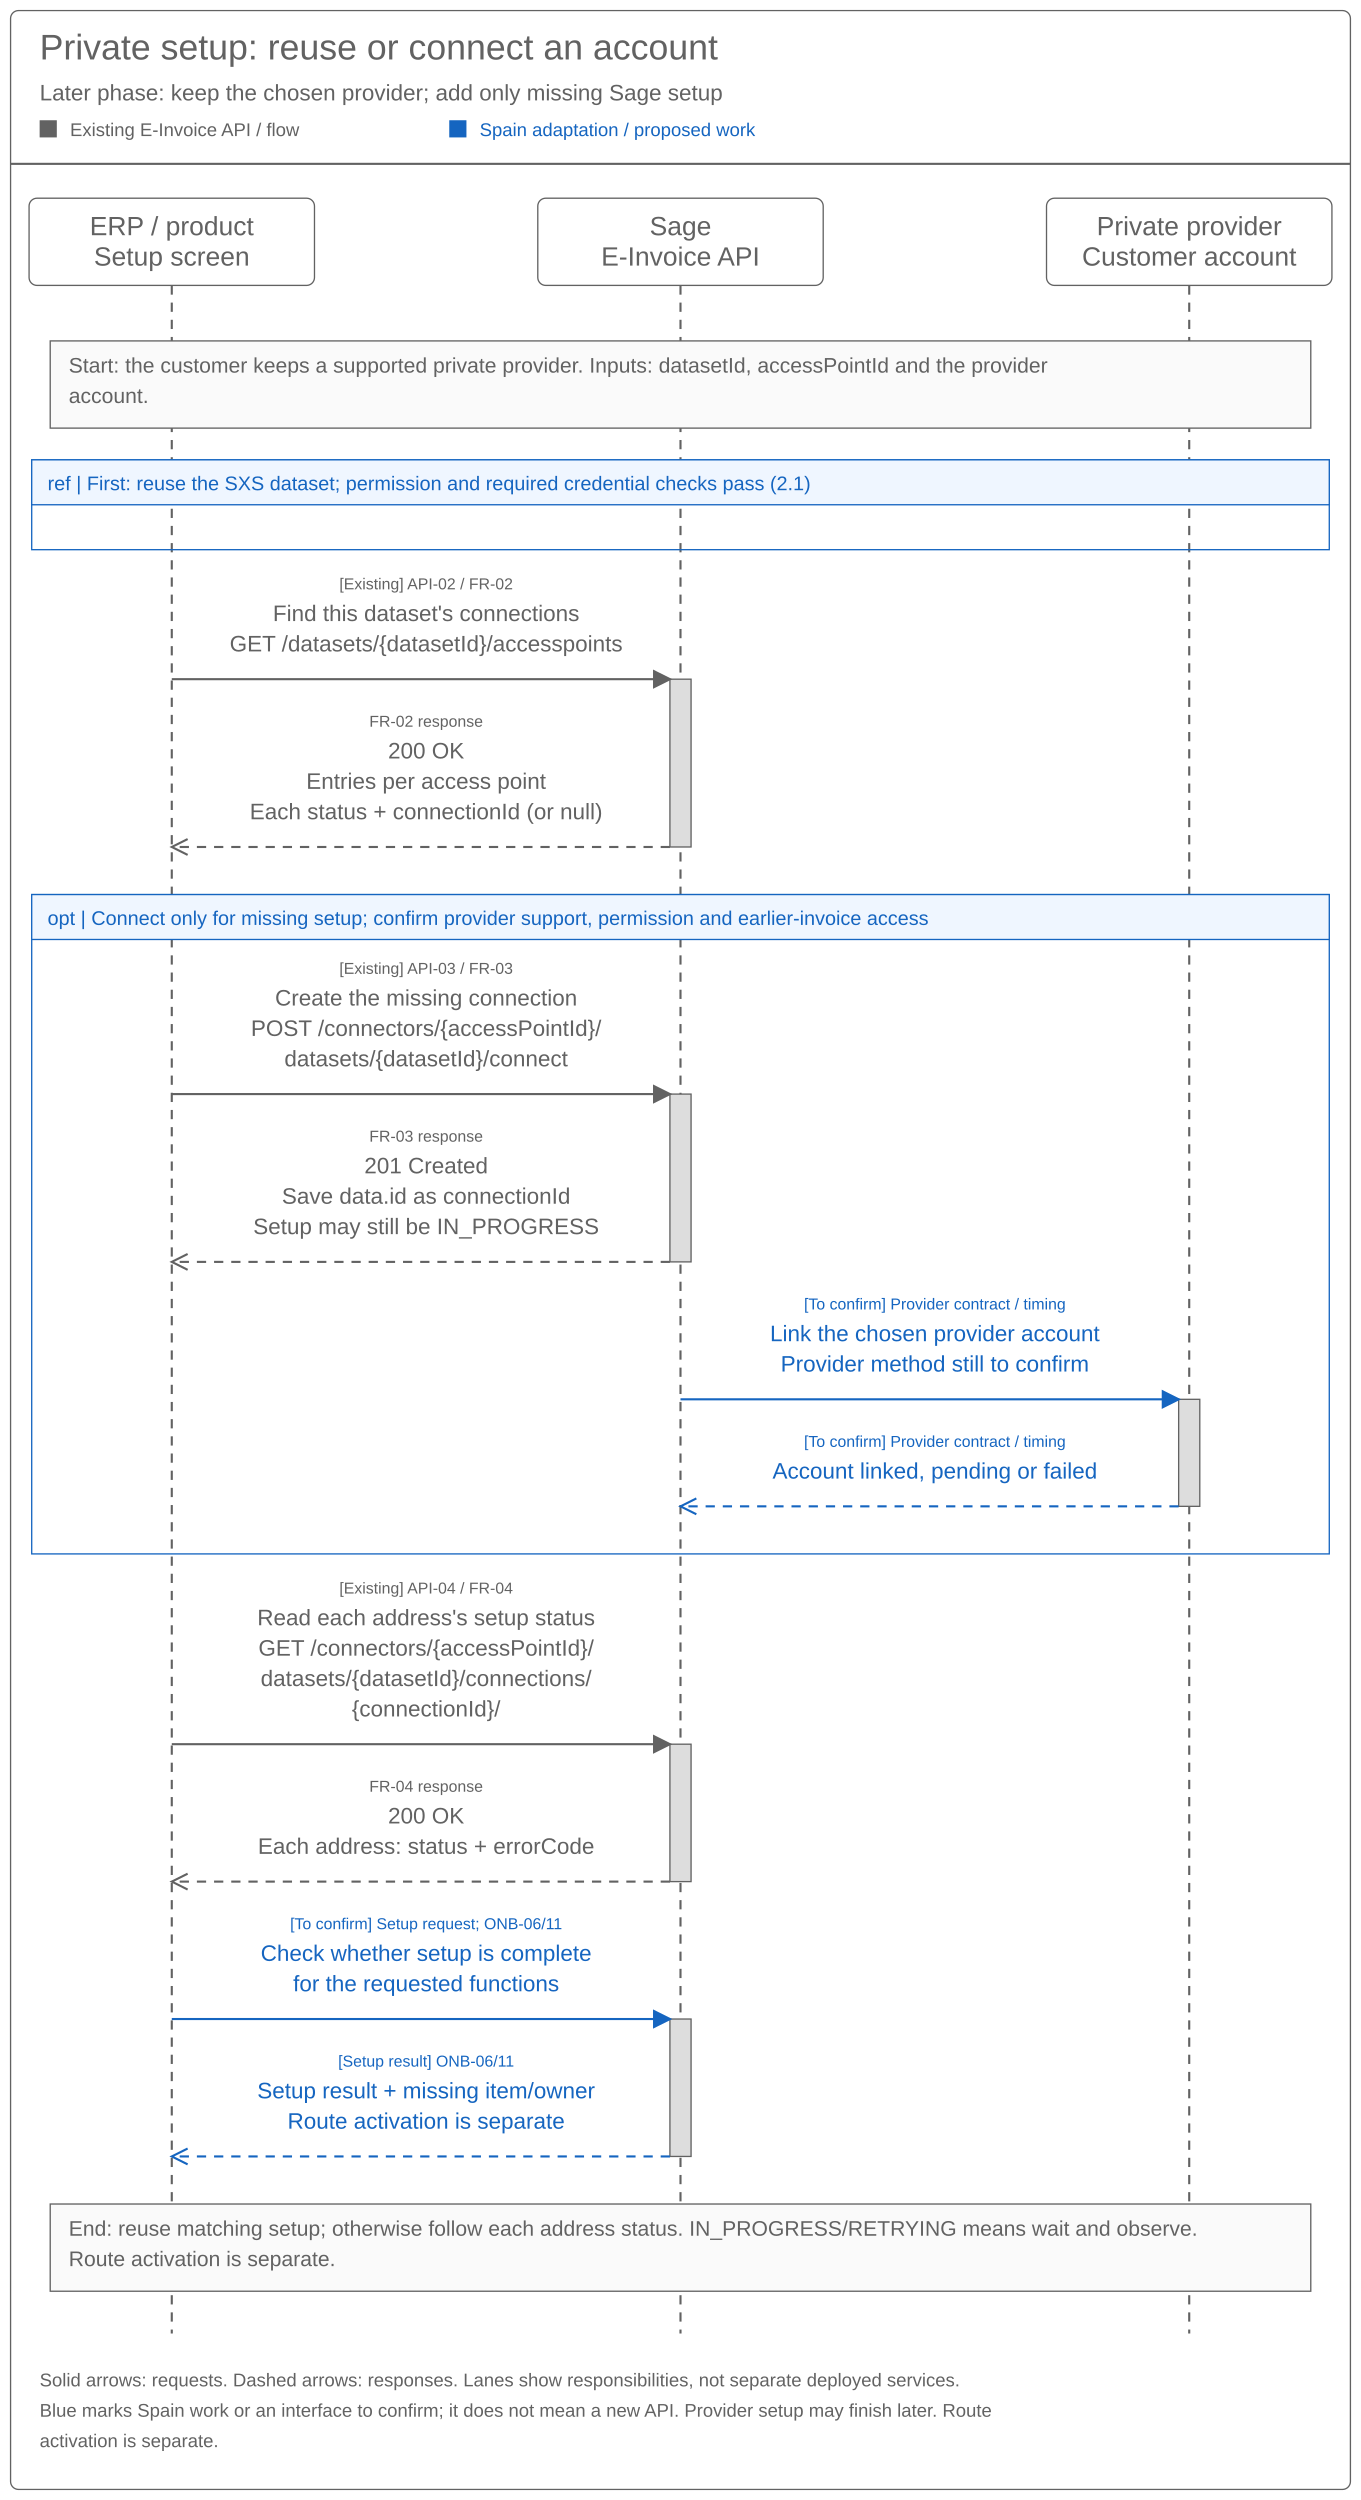
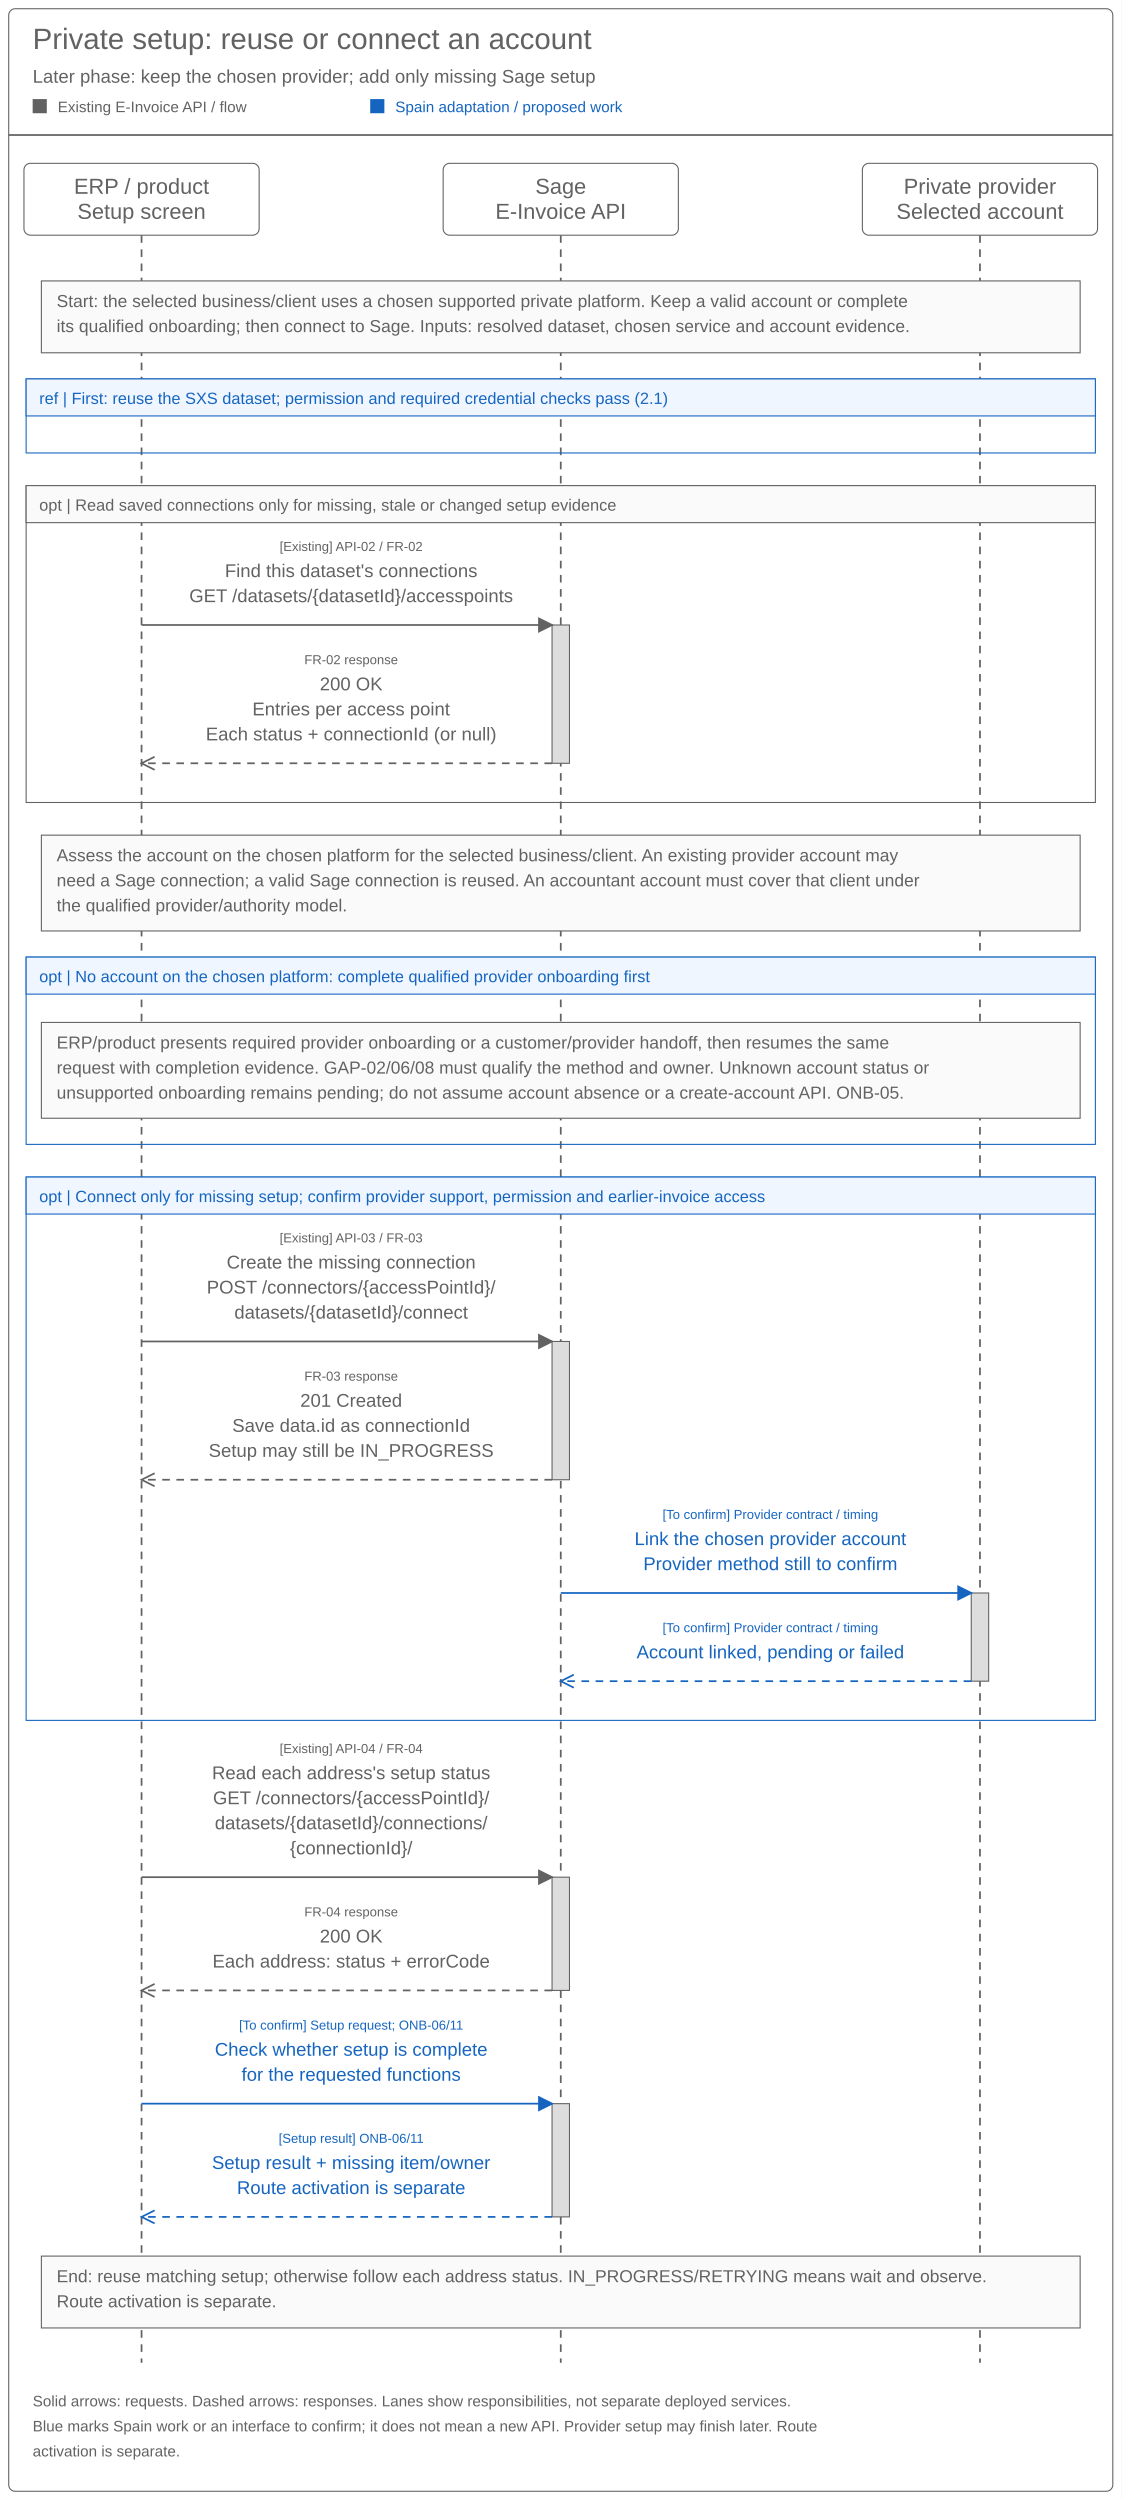
- <svg xmlns="http://www.w3.org/2000/svg" aria-label="Private setup: reuse or connect an account" width="1030" height="1892" viewBox="0 0 1030 1892" role="img">
-   <rect width="1030" height="1892" fill="white" />
-   <rect x="8" y="8" width="1014" height="1876" fill="white" stroke="#626262" rx="6" />
+ <svg xmlns="http://www.w3.org/2000/svg" aria-label="Private setup: reuse or connect an account" width="1030" height="2296" viewBox="0 0 1030 2296" role="img">
+   <rect width="1030" height="2296" fill="white" />
+   <rect x="8" y="8" width="1014" height="2280" fill="white" stroke="#626262" rx="6" />
  <text font-family="Arial, sans-serif" font-size="27" text-anchor="start" x="30" y="45" fill="#626262">Private setup: reuse or connect an account</text>
  <text font-family="Arial, sans-serif" font-size="17" text-anchor="start" x="30" y="76" fill="#626262">Later phase: keep the chosen provider; add only missing Sage setup</text>
  <path d="M 8,124 L 1022,124" fill="none" stroke="#626262" stroke-width="1.6" />
-   <path d="M 130,216 L 130,1766" fill="none" stroke="#626262" stroke-width="1.6" stroke-dasharray="7 6" />
+   <path d="M 130,216 L 130,2170" fill="none" stroke="#626262" stroke-width="1.6" stroke-dasharray="7 6" />
  <rect x="22" y="150" width="216" height="66" fill="white" stroke="#626262" rx="6" />
  <text font-family="Arial, sans-serif" font-size="20" text-anchor="middle" x="130" y="178" fill="#626262">ERP / product</text>
  <text font-family="Arial, sans-serif" font-size="20" text-anchor="middle" x="130" y="201" fill="#626262">Setup screen</text>
-   <path d="M 515,216 L 515,1766" fill="none" stroke="#626262" stroke-width="1.6" stroke-dasharray="7 6" />
+   <path d="M 515,216 L 515,2170" fill="none" stroke="#626262" stroke-width="1.6" stroke-dasharray="7 6" />
  <rect x="407" y="150" width="216" height="66" fill="white" stroke="#626262" rx="6" />
  <text font-family="Arial, sans-serif" font-size="20" text-anchor="middle" x="515" y="178" fill="#626262">Sage</text>
  <text font-family="Arial, sans-serif" font-size="20" text-anchor="middle" x="515" y="201" fill="#626262">E-Invoice API</text>
-   <path d="M 900,216 L 900,1766" fill="none" stroke="#626262" stroke-width="1.6" stroke-dasharray="7 6" />
+   <path d="M 900,216 L 900,2170" fill="none" stroke="#626262" stroke-width="1.6" stroke-dasharray="7 6" />
  <rect x="792" y="150" width="216" height="66" fill="white" stroke="#626262" rx="6" />
  <text font-family="Arial, sans-serif" font-size="20" text-anchor="middle" x="900" y="178" fill="#626262">Private provider</text>
-   <text font-family="Arial, sans-serif" font-size="20" text-anchor="middle" x="900" y="201" fill="#626262">Customer account</text>
+   <text font-family="Arial, sans-serif" font-size="20" text-anchor="middle" x="900" y="201" fill="#626262">Selected account</text>
  <rect x="24" y="348" width="982" height="68" fill="none" stroke="#1565C0" rx="0" />
-   <rect x="24" y="677" width="982" height="499" fill="none" stroke="#1565C0" rx="0" />
-   <rect x="507" y="514" width="16" height="127" fill="#dddddd" stroke="#626262" rx="0" />
-   <rect x="507" y="828" width="16" height="127" fill="#dddddd" stroke="#626262" rx="0" />
-   <rect x="892" y="1059" width="16" height="81" fill="#dddddd" stroke="#626262" rx="0" />
-   <rect x="507" y="1320" width="16" height="104" fill="#dddddd" stroke="#626262" rx="0" />
-   <rect x="507" y="1528" width="16" height="104" fill="#dddddd" stroke="#626262" rx="0" />
+   <rect x="24" y="446" width="982" height="291" fill="none" stroke="#626262" rx="0" />
+   <rect x="24" y="879" width="982" height="172" fill="none" stroke="#1565C0" rx="0" />
+   <rect x="24" y="1081" width="982" height="499" fill="none" stroke="#1565C0" rx="0" />
+   <rect x="507" y="574" width="16" height="127" fill="#dddddd" stroke="#626262" rx="0" />
+   <rect x="507" y="1232" width="16" height="127" fill="#dddddd" stroke="#626262" rx="0" />
+   <rect x="892" y="1463" width="16" height="81" fill="#dddddd" stroke="#626262" rx="0" />
+   <rect x="507" y="1724" width="16" height="104" fill="#dddddd" stroke="#626262" rx="0" />
+   <rect x="507" y="1932" width="16" height="104" fill="#dddddd" stroke="#626262" rx="0" />
  <rect x="24" y="348" width="982" height="34" fill="#EFF6FF" stroke="#1565C0" rx="0" />
  <text font-family="Arial, sans-serif" font-size="15" text-anchor="start" x="36" y="371" fill="#1565C0">ref | First: reuse the SXS dataset; permission and required credential checks pass (2.1)</text>
-   <rect x="24" y="677" width="982" height="34" fill="#EFF6FF" stroke="#1565C0" rx="0" />
-   <text font-family="Arial, sans-serif" font-size="15" text-anchor="start" x="36" y="700" fill="#1565C0">opt | Connect only for missing setup; confirm provider support, permission and earlier-invoice access</text>
+   <rect x="24" y="446" width="982" height="34" fill="#FAFAFA" stroke="#626262" rx="0" />
+   <text font-family="Arial, sans-serif" font-size="15" text-anchor="start" x="36" y="469" fill="#626262">opt | Read saved connections only for missing, stale or changed setup evidence</text>
+   <rect x="24" y="879" width="982" height="34" fill="#EFF6FF" stroke="#1565C0" rx="0" />
+   <text font-family="Arial, sans-serif" font-size="15" text-anchor="start" x="36" y="902" fill="#1565C0">opt | No account on the chosen platform: complete qualified provider onboarding first</text>
+   <rect x="24" y="1081" width="982" height="34" fill="#EFF6FF" stroke="#1565C0" rx="0" />
+   <text font-family="Arial, sans-serif" font-size="15" text-anchor="start" x="36" y="1104" fill="#1565C0">opt | Connect only for missing setup; confirm provider support, permission and earlier-invoice access</text>
  <rect x="38" y="258" width="954" height="66" fill="#fafafa" stroke="#626262" rx="0" />
-   <text font-family="Arial, sans-serif" font-size="16" text-anchor="start" x="52" y="282" fill="#626262">Start: the customer keeps a supported private provider. Inputs: datasetId, accessPointId and the provider</text>
-   <text font-family="Arial, sans-serif" font-size="16" text-anchor="start" x="52" y="305" fill="#626262">account.</text>
-   <rect x="38" y="1668" width="954" height="66" fill="#fafafa" stroke="#626262" rx="0" />
-   <text font-family="Arial, sans-serif" font-size="16" text-anchor="start" x="52" y="1692" fill="#626262">End: reuse matching setup; otherwise follow each address status. IN_PROGRESS/RETRYING means wait and observe.</text>
-   <text font-family="Arial, sans-serif" font-size="16" text-anchor="start" x="52" y="1715" fill="#626262">Route activation is separate.</text>
-   <rect x="142" y="428" width="361" height="77" fill="white" stroke="none" rx="0" />
-   <text font-family="Arial, sans-serif" font-size="12" text-anchor="middle" x="322.5" y="446" fill="#626262">[Existing] API-02 / FR-02</text>
-   <text font-family="Arial, sans-serif" font-size="17" text-anchor="middle" x="322.5" y="470" fill="#626262">Find this dataset's connections</text>
-   <text font-family="Arial, sans-serif" font-size="17" text-anchor="middle" x="322.5" y="493" fill="#626262">GET /datasets/{datasetId}/accesspoints</text>
-   <path d="M 130,514 L 507,514" fill="none" stroke="#626262" stroke-width="1.6" />
-   <path stroke-width="1.6" d="M 495,508 L 507,514 L 495,520 Z" fill="#626262" stroke="#626262" />
-   <rect x="142" y="532" width="361" height="100" fill="white" stroke="none" rx="0" />
-   <text font-family="Arial, sans-serif" font-size="12" text-anchor="middle" x="322.5" y="550" fill="#626262">FR-02 response</text>
-   <text font-family="Arial, sans-serif" font-size="17" text-anchor="middle" x="322.5" y="574" fill="#626262">200 OK</text>
-   <text font-family="Arial, sans-serif" font-size="17" text-anchor="middle" x="322.5" y="597" fill="#626262">Entries per access point</text>
-   <text font-family="Arial, sans-serif" font-size="17" text-anchor="middle" x="322.5" y="620" fill="#626262">Each status + connectionId (or null)</text>
-   <path d="M 507,641 L 130,641" fill="none" stroke="#626262" stroke-width="1.6" stroke-dasharray="7 6" />
-   <path stroke-width="1.6" d="M 142,635 L 130,641 L 142,647" fill="none" stroke="#626262" />
-   <rect x="142" y="719" width="361" height="100" fill="white" stroke="none" rx="0" />
-   <text font-family="Arial, sans-serif" font-size="12" text-anchor="middle" x="322.5" y="737" fill="#626262">[Existing] API-03 / FR-03</text>
-   <text font-family="Arial, sans-serif" font-size="17" text-anchor="middle" x="322.5" y="761" fill="#626262">Create the missing connection</text>
-   <text font-family="Arial, sans-serif" font-size="17" text-anchor="middle" x="322.5" y="784" fill="#626262">POST /connectors/{accessPointId}/</text>
-   <text font-family="Arial, sans-serif" font-size="17" text-anchor="middle" x="322.5" y="807" fill="#626262">datasets/{datasetId}/connect</text>
-   <path d="M 130,828 L 507,828" fill="none" stroke="#626262" stroke-width="1.6" />
-   <path stroke-width="1.6" d="M 495,822 L 507,828 L 495,834 Z" fill="#626262" stroke="#626262" />
-   <rect x="142" y="846" width="361" height="100" fill="white" stroke="none" rx="0" />
-   <text font-family="Arial, sans-serif" font-size="12" text-anchor="middle" x="322.5" y="864" fill="#626262">FR-03 response</text>
-   <text font-family="Arial, sans-serif" font-size="17" text-anchor="middle" x="322.5" y="888" fill="#626262">201 Created</text>
-   <text font-family="Arial, sans-serif" font-size="17" text-anchor="middle" x="322.5" y="911" fill="#626262">Save data.id as connectionId</text>
-   <text font-family="Arial, sans-serif" font-size="17" text-anchor="middle" x="322.5" y="934" fill="#626262">Setup may still be IN_PROGRESS</text>
-   <path d="M 507,955 L 130,955" fill="none" stroke="#626262" stroke-width="1.6" stroke-dasharray="7 6" />
-   <path stroke-width="1.6" d="M 142,949 L 130,955 L 142,961" fill="none" stroke="#626262" />
-   <rect x="527" y="973" width="361" height="77" fill="white" stroke="none" rx="0" />
-   <text font-family="Arial, sans-serif" font-size="12" text-anchor="middle" x="707.5" y="991" fill="#1565C0">[To confirm] Provider contract / timing</text>
-   <text font-family="Arial, sans-serif" font-size="17" text-anchor="middle" x="707.5" y="1015" fill="#1565C0">Link the chosen provider account</text>
-   <text font-family="Arial, sans-serif" font-size="17" text-anchor="middle" x="707.5" y="1038" fill="#1565C0">Provider method still to confirm</text>
-   <path d="M 515,1059 L 892,1059" fill="none" stroke="#1565C0" stroke-width="1.6" />
-   <path stroke-width="1.6" d="M 880,1053 L 892,1059 L 880,1065 Z" fill="#1565C0" stroke="#1565C0" />
-   <rect x="527" y="1077" width="361" height="54" fill="white" stroke="none" rx="0" />
-   <text font-family="Arial, sans-serif" font-size="12" text-anchor="middle" x="707.5" y="1095" fill="#1565C0">[To confirm] Provider contract / timing</text>
-   <text font-family="Arial, sans-serif" font-size="17" text-anchor="middle" x="707.5" y="1119" fill="#1565C0">Account linked, pending or failed</text>
-   <path d="M 892,1140 L 515,1140" fill="none" stroke="#1565C0" stroke-width="1.6" stroke-dasharray="7 6" />
-   <path stroke-width="1.6" d="M 527,1134 L 515,1140 L 527,1146" fill="none" stroke="#1565C0" />
-   <rect x="142" y="1188" width="361" height="123" fill="white" stroke="none" rx="0" />
-   <text font-family="Arial, sans-serif" font-size="12" text-anchor="middle" x="322.5" y="1206" fill="#626262">[Existing] API-04 / FR-04</text>
-   <text font-family="Arial, sans-serif" font-size="17" text-anchor="middle" x="322.5" y="1230" fill="#626262">Read each address's setup status</text>
-   <text font-family="Arial, sans-serif" font-size="17" text-anchor="middle" x="322.5" y="1253" fill="#626262">GET /connectors/{accessPointId}/</text>
-   <text font-family="Arial, sans-serif" font-size="17" text-anchor="middle" x="322.5" y="1276" fill="#626262">datasets/{datasetId}/connections/</text>
-   <text font-family="Arial, sans-serif" font-size="17" text-anchor="middle" x="322.5" y="1299" fill="#626262">{connectionId}/</text>
-   <path d="M 130,1320 L 507,1320" fill="none" stroke="#626262" stroke-width="1.6" />
-   <path stroke-width="1.6" d="M 495,1314 L 507,1320 L 495,1326 Z" fill="#626262" stroke="#626262" />
-   <rect x="142" y="1338" width="361" height="77" fill="white" stroke="none" rx="0" />
-   <text font-family="Arial, sans-serif" font-size="12" text-anchor="middle" x="322.5" y="1356" fill="#626262">FR-04 response</text>
-   <text font-family="Arial, sans-serif" font-size="17" text-anchor="middle" x="322.5" y="1380" fill="#626262">200 OK</text>
-   <text font-family="Arial, sans-serif" font-size="17" text-anchor="middle" x="322.5" y="1403" fill="#626262">Each address: status + errorCode</text>
-   <path d="M 507,1424 L 130,1424" fill="none" stroke="#626262" stroke-width="1.6" stroke-dasharray="7 6" />
-   <path stroke-width="1.6" d="M 142,1418 L 130,1424 L 142,1430" fill="none" stroke="#626262" />
-   <rect x="142" y="1442" width="361" height="77" fill="white" stroke="none" rx="0" />
-   <text font-family="Arial, sans-serif" font-size="12" text-anchor="middle" x="322.5" y="1460" fill="#1565C0">[To confirm] Setup request; ONB-06/11</text>
-   <text font-family="Arial, sans-serif" font-size="17" text-anchor="middle" x="322.5" y="1484" fill="#1565C0">Check whether setup is complete</text>
-   <text font-family="Arial, sans-serif" font-size="17" text-anchor="middle" x="322.5" y="1507" fill="#1565C0">for the requested functions</text>
-   <path d="M 130,1528 L 507,1528" fill="none" stroke="#1565C0" stroke-width="1.6" />
-   <path stroke-width="1.6" d="M 495,1522 L 507,1528 L 495,1534 Z" fill="#1565C0" stroke="#1565C0" />
-   <rect x="142" y="1546" width="361" height="77" fill="white" stroke="none" rx="0" />
-   <text font-family="Arial, sans-serif" font-size="12" text-anchor="middle" x="322.5" y="1564" fill="#1565C0">[Setup result] ONB-06/11</text>
-   <text font-family="Arial, sans-serif" font-size="17" text-anchor="middle" x="322.5" y="1588" fill="#1565C0">Setup result + missing item/owner</text>
-   <text font-family="Arial, sans-serif" font-size="17" text-anchor="middle" x="322.5" y="1611" fill="#1565C0">Route activation is separate</text>
-   <path d="M 507,1632 L 130,1632" fill="none" stroke="#1565C0" stroke-width="1.6" stroke-dasharray="7 6" />
-   <path stroke-width="1.6" d="M 142,1626 L 130,1632 L 142,1638" fill="none" stroke="#1565C0" />
-   <text font-family="Arial, sans-serif" font-size="14" text-anchor="start" x="30" y="1806" fill="#626262">Solid arrows: requests. Dashed arrows: responses. Lanes show responsibilities, not separate deployed services.</text>
-   <text font-family="Arial, sans-serif" font-size="14" text-anchor="start" x="30" y="1829" fill="#626262">Blue marks Spain work or an interface to confirm; it does not mean a new API. Provider setup may finish later. Route</text>
-   <text font-family="Arial, sans-serif" font-size="14" text-anchor="start" x="30" y="1852" fill="#626262">activation is separate.</text>
+   <text font-family="Arial, sans-serif" font-size="16" text-anchor="start" x="52" y="282" fill="#626262">Start: the selected business/client uses a chosen supported private platform. Keep a valid account or complete</text>
+   <text font-family="Arial, sans-serif" font-size="16" text-anchor="start" x="52" y="305" fill="#626262">its qualified onboarding; then connect to Sage. Inputs: resolved dataset, chosen service and account evidence.</text>
+   <rect x="38" y="767" width="954" height="88" fill="#fafafa" stroke="#626262" rx="0" />
+   <text font-family="Arial, sans-serif" font-size="16" text-anchor="start" x="52" y="791" fill="#626262">Assess the account on the chosen platform for the selected business/client. An existing provider account may</text>
+   <text font-family="Arial, sans-serif" font-size="16" text-anchor="start" x="52" y="814" fill="#626262">need a Sage connection; a valid Sage connection is reused. An accountant account must cover that client under</text>
+   <text font-family="Arial, sans-serif" font-size="16" text-anchor="start" x="52" y="837" fill="#626262">the qualified provider/authority model.</text>
+   <rect x="38" y="939" width="954" height="88" fill="#fafafa" stroke="#626262" rx="0" />
+   <text font-family="Arial, sans-serif" font-size="16" text-anchor="start" x="52" y="963" fill="#626262">ERP/product presents required provider onboarding or a customer/provider handoff, then resumes the same</text>
+   <text font-family="Arial, sans-serif" font-size="16" text-anchor="start" x="52" y="986" fill="#626262">request with completion evidence. GAP-02/06/08 must qualify the method and owner. Unknown account status or</text>
+   <text font-family="Arial, sans-serif" font-size="16" text-anchor="start" x="52" y="1009" fill="#626262">unsupported onboarding remains pending; do not assume account absence or a create-account API. ONB-05.</text>
+   <rect x="38" y="2072" width="954" height="66" fill="#fafafa" stroke="#626262" rx="0" />
+   <text font-family="Arial, sans-serif" font-size="16" text-anchor="start" x="52" y="2096" fill="#626262">End: reuse matching setup; otherwise follow each address status. IN_PROGRESS/RETRYING means wait and observe.</text>
+   <text font-family="Arial, sans-serif" font-size="16" text-anchor="start" x="52" y="2119" fill="#626262">Route activation is separate.</text>
+   <rect x="142" y="488" width="361" height="77" fill="white" stroke="none" rx="0" />
+   <text font-family="Arial, sans-serif" font-size="12" text-anchor="middle" x="322.5" y="506" fill="#626262">[Existing] API-02 / FR-02</text>
+   <text font-family="Arial, sans-serif" font-size="17" text-anchor="middle" x="322.5" y="530" fill="#626262">Find this dataset's connections</text>
+   <text font-family="Arial, sans-serif" font-size="17" text-anchor="middle" x="322.5" y="553" fill="#626262">GET /datasets/{datasetId}/accesspoints</text>
+   <path d="M 130,574 L 507,574" fill="none" stroke="#626262" stroke-width="1.6" />
+   <path stroke-width="1.6" d="M 495,568 L 507,574 L 495,580 Z" fill="#626262" stroke="#626262" />
+   <rect x="142" y="592" width="361" height="100" fill="white" stroke="none" rx="0" />
+   <text font-family="Arial, sans-serif" font-size="12" text-anchor="middle" x="322.5" y="610" fill="#626262">FR-02 response</text>
+   <text font-family="Arial, sans-serif" font-size="17" text-anchor="middle" x="322.5" y="634" fill="#626262">200 OK</text>
+   <text font-family="Arial, sans-serif" font-size="17" text-anchor="middle" x="322.5" y="657" fill="#626262">Entries per access point</text>
+   <text font-family="Arial, sans-serif" font-size="17" text-anchor="middle" x="322.5" y="680" fill="#626262">Each status + connectionId (or null)</text>
+   <path d="M 507,701 L 130,701" fill="none" stroke="#626262" stroke-width="1.6" stroke-dasharray="7 6" />
+   <path stroke-width="1.6" d="M 142,695 L 130,701 L 142,707" fill="none" stroke="#626262" />
+   <rect x="142" y="1123" width="361" height="100" fill="white" stroke="none" rx="0" />
+   <text font-family="Arial, sans-serif" font-size="12" text-anchor="middle" x="322.5" y="1141" fill="#626262">[Existing] API-03 / FR-03</text>
+   <text font-family="Arial, sans-serif" font-size="17" text-anchor="middle" x="322.5" y="1165" fill="#626262">Create the missing connection</text>
+   <text font-family="Arial, sans-serif" font-size="17" text-anchor="middle" x="322.5" y="1188" fill="#626262">POST /connectors/{accessPointId}/</text>
+   <text font-family="Arial, sans-serif" font-size="17" text-anchor="middle" x="322.5" y="1211" fill="#626262">datasets/{datasetId}/connect</text>
+   <path d="M 130,1232 L 507,1232" fill="none" stroke="#626262" stroke-width="1.6" />
+   <path stroke-width="1.6" d="M 495,1226 L 507,1232 L 495,1238 Z" fill="#626262" stroke="#626262" />
+   <rect x="142" y="1250" width="361" height="100" fill="white" stroke="none" rx="0" />
+   <text font-family="Arial, sans-serif" font-size="12" text-anchor="middle" x="322.5" y="1268" fill="#626262">FR-03 response</text>
+   <text font-family="Arial, sans-serif" font-size="17" text-anchor="middle" x="322.5" y="1292" fill="#626262">201 Created</text>
+   <text font-family="Arial, sans-serif" font-size="17" text-anchor="middle" x="322.5" y="1315" fill="#626262">Save data.id as connectionId</text>
+   <text font-family="Arial, sans-serif" font-size="17" text-anchor="middle" x="322.5" y="1338" fill="#626262">Setup may still be IN_PROGRESS</text>
+   <path d="M 507,1359 L 130,1359" fill="none" stroke="#626262" stroke-width="1.6" stroke-dasharray="7 6" />
+   <path stroke-width="1.6" d="M 142,1353 L 130,1359 L 142,1365" fill="none" stroke="#626262" />
+   <rect x="527" y="1377" width="361" height="77" fill="white" stroke="none" rx="0" />
+   <text font-family="Arial, sans-serif" font-size="12" text-anchor="middle" x="707.5" y="1395" fill="#1565C0">[To confirm] Provider contract / timing</text>
+   <text font-family="Arial, sans-serif" font-size="17" text-anchor="middle" x="707.5" y="1419" fill="#1565C0">Link the chosen provider account</text>
+   <text font-family="Arial, sans-serif" font-size="17" text-anchor="middle" x="707.5" y="1442" fill="#1565C0">Provider method still to confirm</text>
+   <path d="M 515,1463 L 892,1463" fill="none" stroke="#1565C0" stroke-width="1.6" />
+   <path stroke-width="1.6" d="M 880,1457 L 892,1463 L 880,1469 Z" fill="#1565C0" stroke="#1565C0" />
+   <rect x="527" y="1481" width="361" height="54" fill="white" stroke="none" rx="0" />
+   <text font-family="Arial, sans-serif" font-size="12" text-anchor="middle" x="707.5" y="1499" fill="#1565C0">[To confirm] Provider contract / timing</text>
+   <text font-family="Arial, sans-serif" font-size="17" text-anchor="middle" x="707.5" y="1523" fill="#1565C0">Account linked, pending or failed</text>
+   <path d="M 892,1544 L 515,1544" fill="none" stroke="#1565C0" stroke-width="1.6" stroke-dasharray="7 6" />
+   <path stroke-width="1.6" d="M 527,1538 L 515,1544 L 527,1550" fill="none" stroke="#1565C0" />
+   <rect x="142" y="1592" width="361" height="123" fill="white" stroke="none" rx="0" />
+   <text font-family="Arial, sans-serif" font-size="12" text-anchor="middle" x="322.5" y="1610" fill="#626262">[Existing] API-04 / FR-04</text>
+   <text font-family="Arial, sans-serif" font-size="17" text-anchor="middle" x="322.5" y="1634" fill="#626262">Read each address's setup status</text>
+   <text font-family="Arial, sans-serif" font-size="17" text-anchor="middle" x="322.5" y="1657" fill="#626262">GET /connectors/{accessPointId}/</text>
+   <text font-family="Arial, sans-serif" font-size="17" text-anchor="middle" x="322.5" y="1680" fill="#626262">datasets/{datasetId}/connections/</text>
+   <text font-family="Arial, sans-serif" font-size="17" text-anchor="middle" x="322.5" y="1703" fill="#626262">{connectionId}/</text>
+   <path d="M 130,1724 L 507,1724" fill="none" stroke="#626262" stroke-width="1.6" />
+   <path stroke-width="1.6" d="M 495,1718 L 507,1724 L 495,1730 Z" fill="#626262" stroke="#626262" />
+   <rect x="142" y="1742" width="361" height="77" fill="white" stroke="none" rx="0" />
+   <text font-family="Arial, sans-serif" font-size="12" text-anchor="middle" x="322.5" y="1760" fill="#626262">FR-04 response</text>
+   <text font-family="Arial, sans-serif" font-size="17" text-anchor="middle" x="322.5" y="1784" fill="#626262">200 OK</text>
+   <text font-family="Arial, sans-serif" font-size="17" text-anchor="middle" x="322.5" y="1807" fill="#626262">Each address: status + errorCode</text>
+   <path d="M 507,1828 L 130,1828" fill="none" stroke="#626262" stroke-width="1.6" stroke-dasharray="7 6" />
+   <path stroke-width="1.6" d="M 142,1822 L 130,1828 L 142,1834" fill="none" stroke="#626262" />
+   <rect x="142" y="1846" width="361" height="77" fill="white" stroke="none" rx="0" />
+   <text font-family="Arial, sans-serif" font-size="12" text-anchor="middle" x="322.5" y="1864" fill="#1565C0">[To confirm] Setup request; ONB-06/11</text>
+   <text font-family="Arial, sans-serif" font-size="17" text-anchor="middle" x="322.5" y="1888" fill="#1565C0">Check whether setup is complete</text>
+   <text font-family="Arial, sans-serif" font-size="17" text-anchor="middle" x="322.5" y="1911" fill="#1565C0">for the requested functions</text>
+   <path d="M 130,1932 L 507,1932" fill="none" stroke="#1565C0" stroke-width="1.6" />
+   <path stroke-width="1.6" d="M 495,1926 L 507,1932 L 495,1938 Z" fill="#1565C0" stroke="#1565C0" />
+   <rect x="142" y="1950" width="361" height="77" fill="white" stroke="none" rx="0" />
+   <text font-family="Arial, sans-serif" font-size="12" text-anchor="middle" x="322.5" y="1968" fill="#1565C0">[Setup result] ONB-06/11</text>
+   <text font-family="Arial, sans-serif" font-size="17" text-anchor="middle" x="322.5" y="1992" fill="#1565C0">Setup result + missing item/owner</text>
+   <text font-family="Arial, sans-serif" font-size="17" text-anchor="middle" x="322.5" y="2015" fill="#1565C0">Route activation is separate</text>
+   <path d="M 507,2036 L 130,2036" fill="none" stroke="#1565C0" stroke-width="1.6" stroke-dasharray="7 6" />
+   <path stroke-width="1.6" d="M 142,2030 L 130,2036 L 142,2042" fill="none" stroke="#1565C0" />
+   <text font-family="Arial, sans-serif" font-size="14" text-anchor="start" x="30" y="2210" fill="#626262">Solid arrows: requests. Dashed arrows: responses. Lanes show responsibilities, not separate deployed services.</text>
+   <text font-family="Arial, sans-serif" font-size="14" text-anchor="start" x="30" y="2233" fill="#626262">Blue marks Spain work or an interface to confirm; it does not mean a new API. Provider setup may finish later. Route</text>
+   <text font-family="Arial, sans-serif" font-size="14" text-anchor="start" x="30" y="2256" fill="#626262">activation is separate.</text>
  <rect id="reuse-legend-grey-swatch" x="30" y="91" width="13" height="13" fill="#626262" />
  <text font-family="Arial, sans-serif" font-size="14" id="reuse-legend-grey-label" x="53" y="103" fill="#626262">Existing E-Invoice API / flow</text>
  <rect id="reuse-legend-blue-swatch" x="340" y="91" width="13" height="13" fill="#1565C0" />
  <text font-family="Arial, sans-serif" font-size="14" id="reuse-legend-blue-label" x="363" y="103" fill="#1565C0">Spain adaptation / proposed work</text>
</svg>
